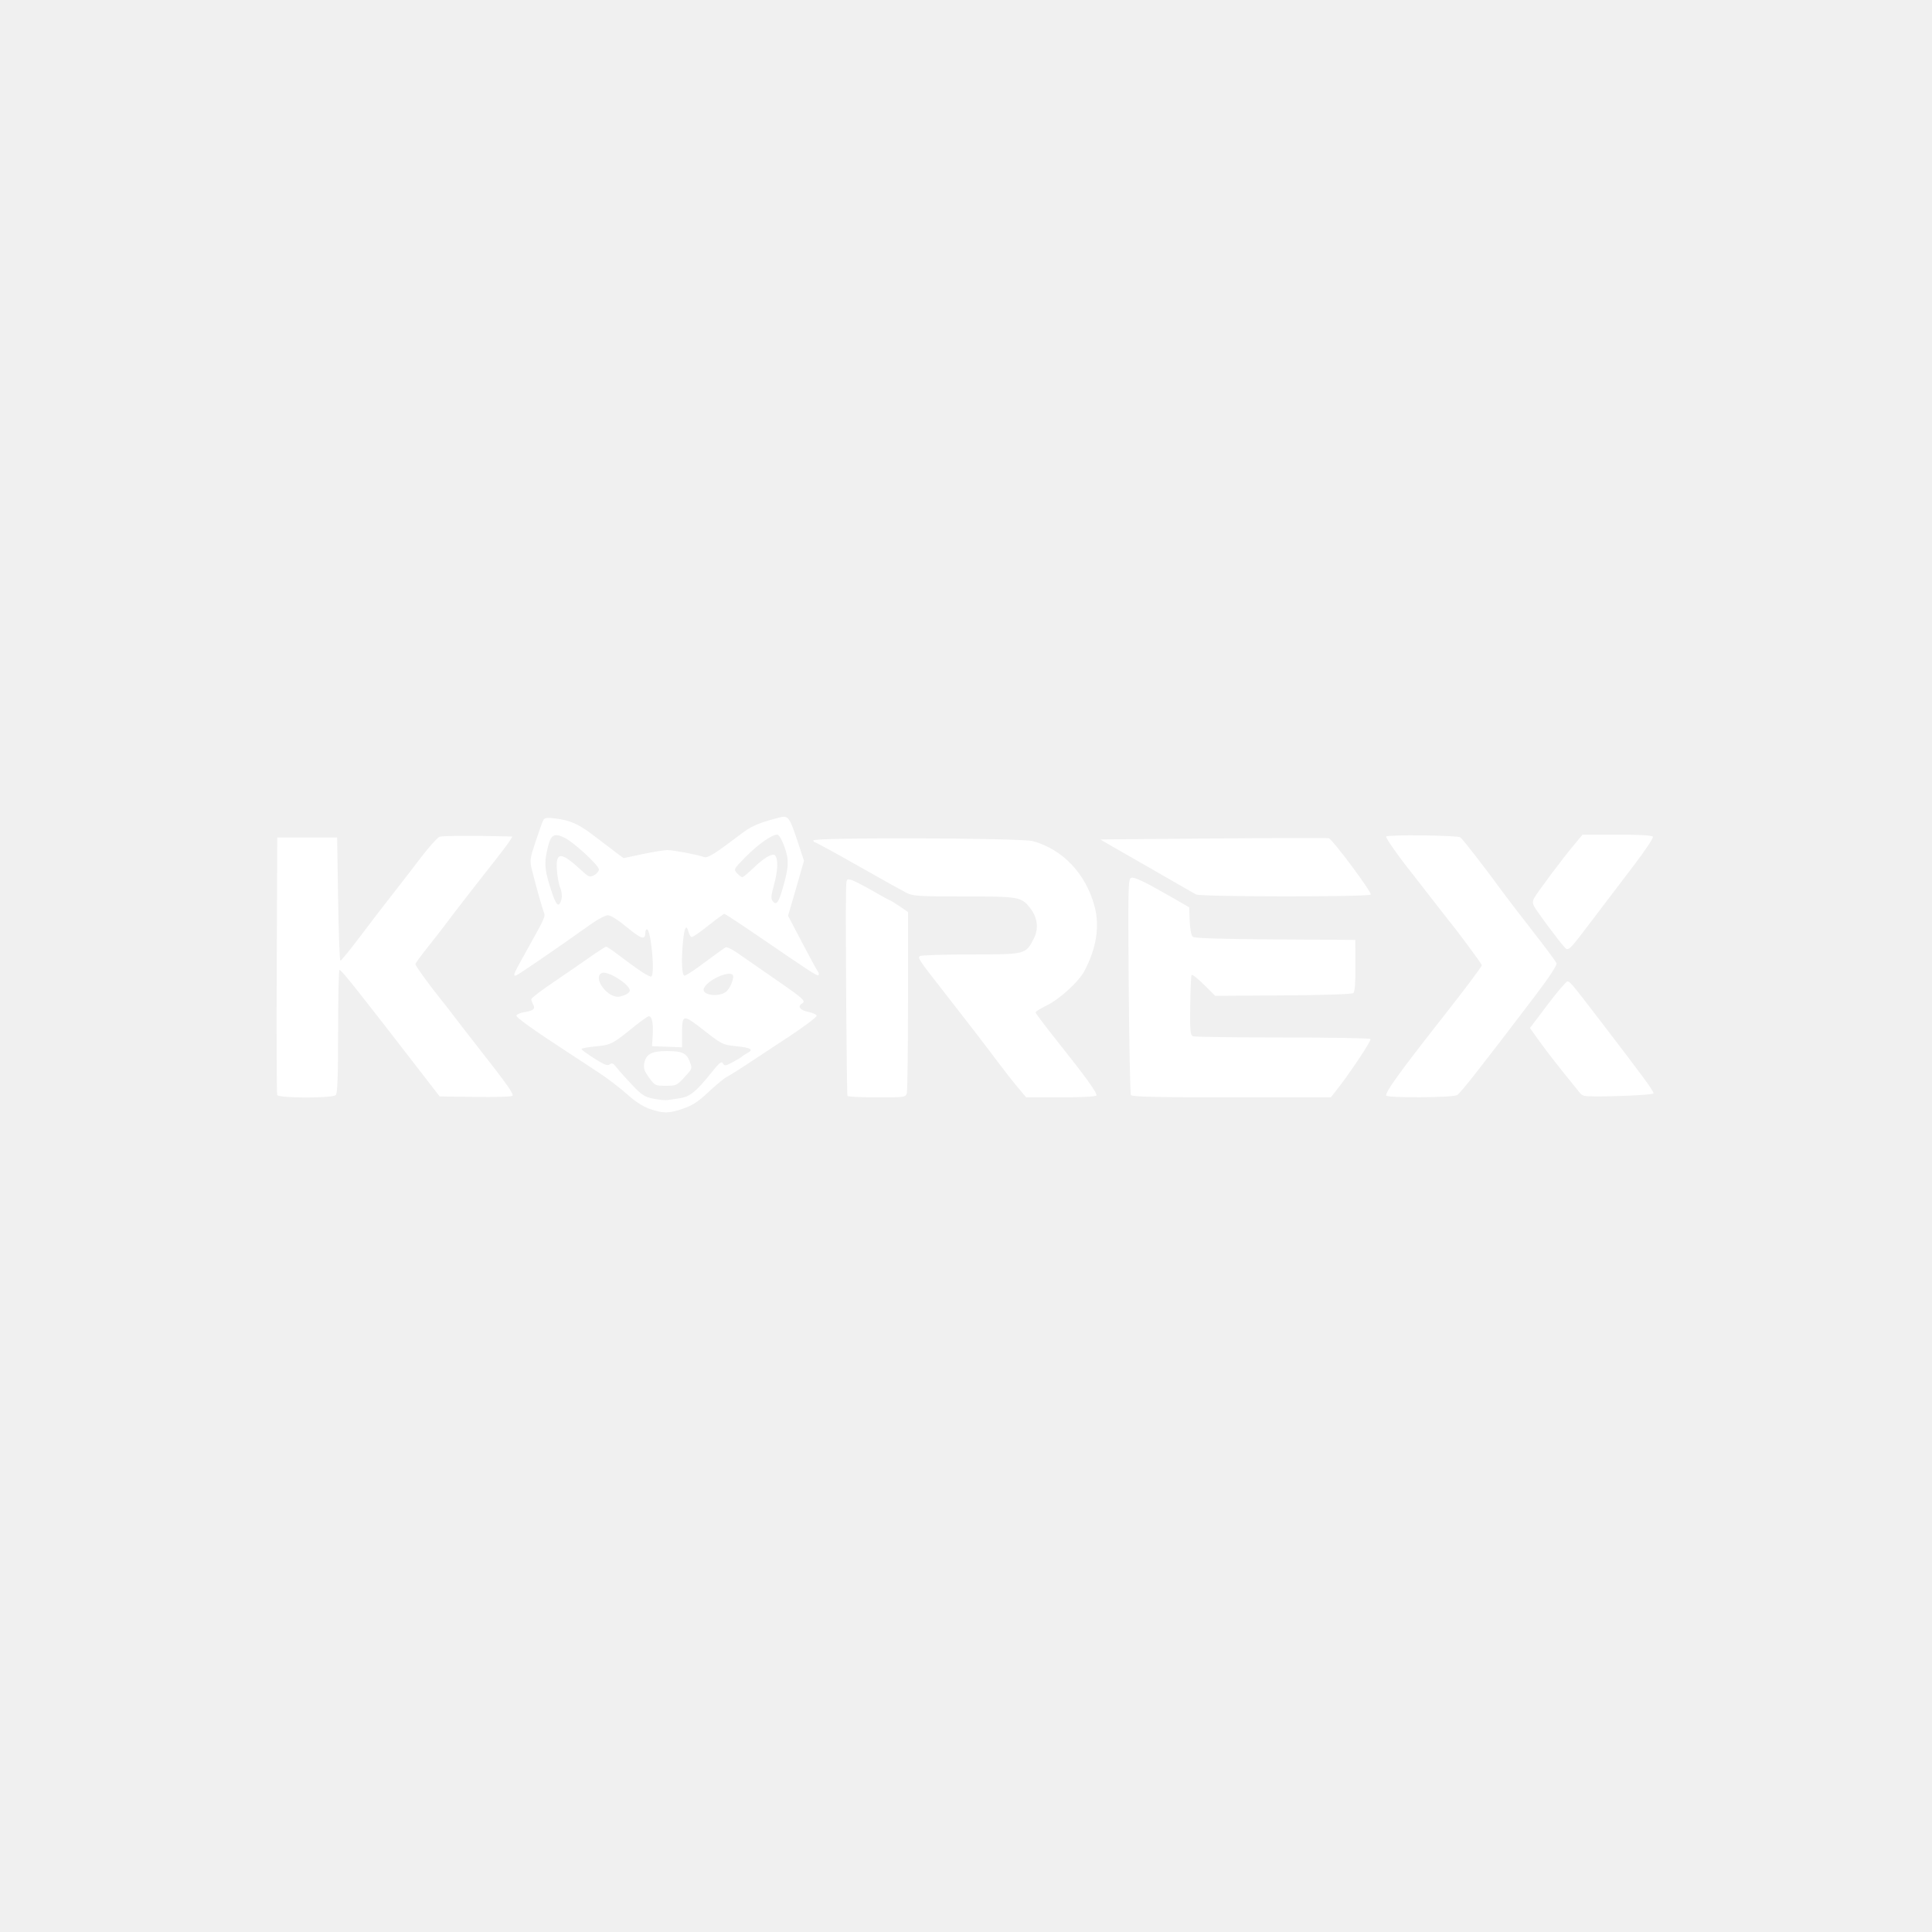
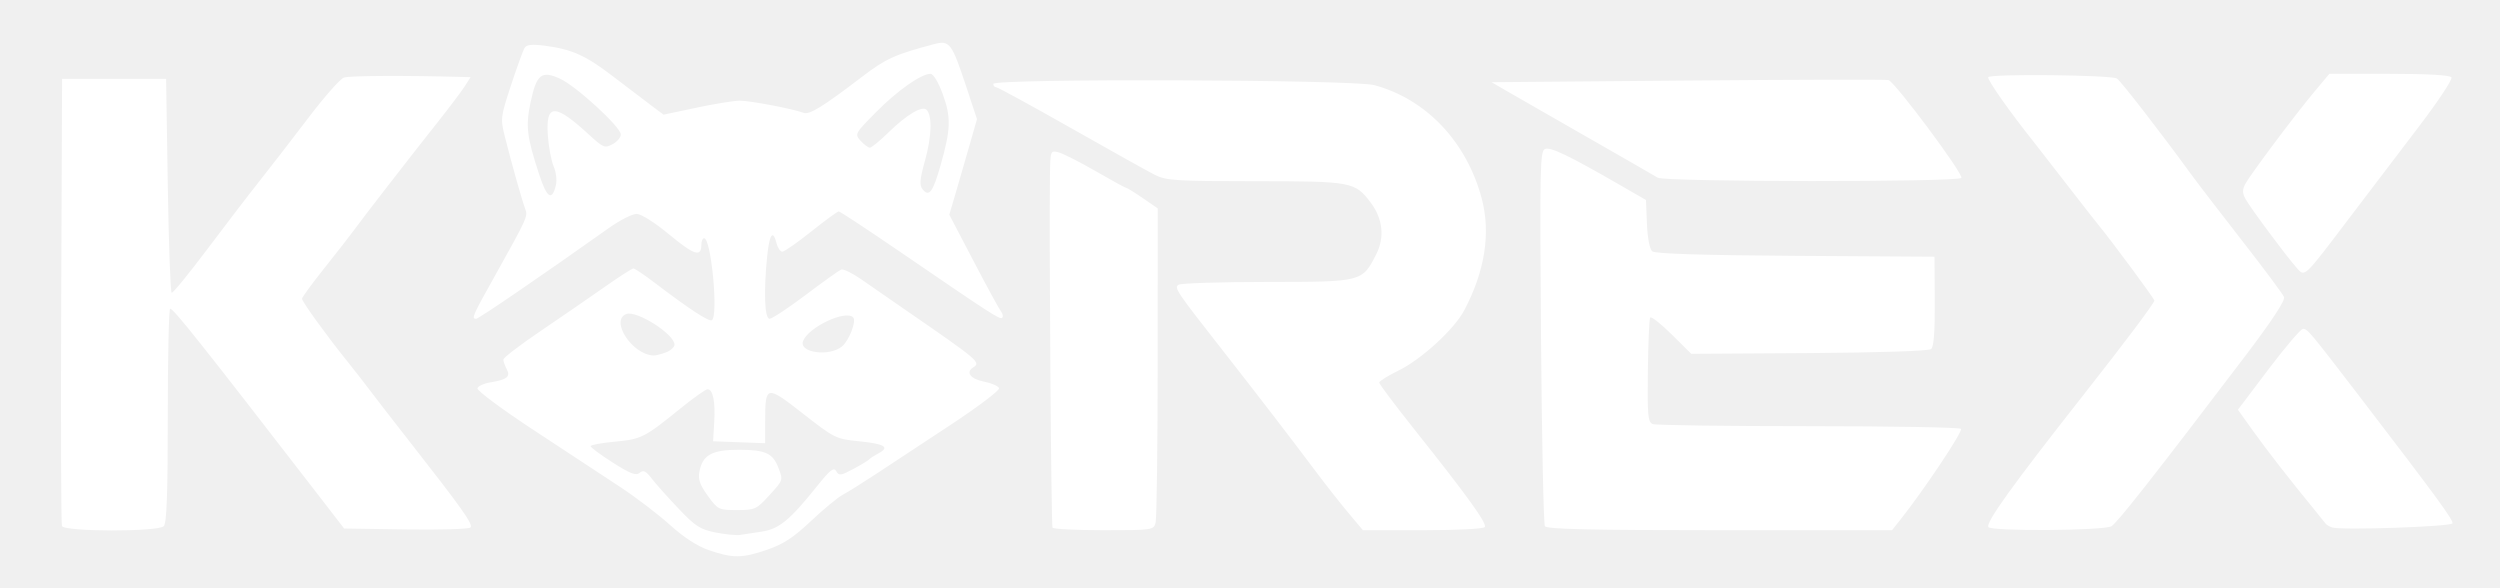
- <svg xmlns="http://www.w3.org/2000/svg" width="1000" height="1000" viewBox="0 0 1000 1000">
+ <svg xmlns="http://www.w3.org/2000/svg" viewBox="125 410 745 175">
  <g>
    <path d="M 336.22 573.94 C332.81,572.76 328.75,570.13 324.72,566.49 C321.30,563.39 314.67,558.33 310.00,555.24 C305.33,552.16 293.71,544.52 284.18,538.26 C274.61,531.98 267.05,526.36 267.27,525.70 C267.49,525.04 269.22,524.25 271.12,523.95 C276.11,523.13 277.21,522.25 276.00,520.01 C275.45,518.97 275.00,517.69 275.00,517.15 C275.00,516.60 280.06,512.73 286.25,508.54 C292.44,504.34 300.99,498.46 305.26,495.46 C309.52,492.46 313.35,490.00 313.76,490.00 C314.17,490.01 316.98,491.89 320.00,494.19 C330.39,502.10 336.27,505.95 337.13,505.42 C339.13,504.18 336.94,481.00 334.83,481.00 C334.37,481.00 334.00,481.87 334.00,482.94 C334.00,486.72 331.90,486.06 324.50,479.94 C320.05,476.26 316.08,473.75 314.69,473.75 C313.40,473.75 309.69,475.64 306.43,477.96 C286.67,491.99 267.65,505.00 266.89,505.00 C265.41,505.00 265.74,504.25 272.79,491.65 C282.08,475.01 282.36,474.38 281.54,472.32 C280.68,470.15 277.46,458.74 275.48,450.84 C274.10,445.33 274.15,444.94 277.30,435.34 C279.09,429.93 280.90,424.93 281.35,424.23 C281.92,423.31 283.60,423.14 287.32,423.62 C295.43,424.68 299.49,426.49 307.62,432.72 C311.78,435.90 316.88,439.78 318.96,441.34 L 322.74 444.17 L 332.58 442.09 C337.98,440.94 343.78,440.00 345.45,440.00 C348.53,440.00 361.41,442.45 364.42,443.61 C366.20,444.29 370.07,441.91 382.00,432.80 C388.99,427.47 391.67,426.25 403.28,423.17 C408.00,421.92 408.60,422.71 413.00,436.00 L 416.14 445.50 L 414.00 453.00 C412.82,457.12 410.97,463.53 409.88,467.24 L 407.89 473.98 L 415.09 487.74 C419.04,495.31 422.73,502.07 423.28,502.77 C423.83,503.47 424.00,504.33 423.65,504.68 C423.00,505.33 420.77,503.89 392.56,484.59 C383.24,478.22 375.31,473.00 374.94,473.00 C374.56,473.00 370.88,475.70 366.74,479.00 C362.61,482.30 358.73,485.00 358.13,485.00 C357.53,485.00 356.76,483.88 356.41,482.50 C355.36,478.31 354.32,479.68 353.64,486.15 C352.54,496.74 352.84,505.00 354.33,505.00 C355.06,505.00 359.89,501.81 365.08,497.90 C370.26,494.00 375.02,490.59 375.66,490.33 C376.30,490.07 379.00,491.38 381.66,493.24 C384.32,495.10 390.33,499.26 395.00,502.48 C416.78,517.49 417.40,518.02 415.00,519.50 C412.69,520.93 414.19,522.92 418.17,523.71 C420.47,524.16 422.52,525.05 422.73,525.68 C422.94,526.31 416.45,531.22 408.31,536.59 C400.16,541.96 390.17,548.54 386.09,551.23 C382.02,553.91 377.52,556.72 376.09,557.47 C374.67,558.22 370.44,561.72 366.70,565.24 C361.45,570.20 358.46,572.15 353.57,573.83 C346.14,576.38 343.34,576.40 336.22,573.94 ZM 352.00 568.42 C357.12,567.66 360.38,564.99 368.25,555.16 C372.37,550.00 373.48,549.11 374.21,550.41 C375.00,551.83 375.55,551.76 379.30,549.75 C381.61,548.51 383.72,547.23 384.00,546.90 C384.27,546.57 385.53,545.76 386.78,545.10 C390.27,543.26 388.68,542.27 380.97,541.50 C374.11,540.81 373.67,540.59 364.33,533.29 C353.37,524.72 353.04,524.78 353.02,535.29 L 353.00 542.08 L 345.25 541.79 L 337.50 541.50 L 337.84 535.82 C338.20,529.66 337.46,526.00 335.84,526.00 C335.28,526.00 331.58,528.63 327.61,531.85 C317.04,540.42 316.11,540.88 308.22,541.62 C304.25,541.99 301.00,542.59 301.00,542.96 C301.00,543.33 303.97,545.53 307.61,547.85 C312.82,551.17 314.52,551.82 315.62,550.90 C316.72,549.98 317.47,550.34 319.22,552.62 C320.44,554.21 324.03,558.23 327.20,561.56 C332.19,566.82 333.66,567.77 338.23,568.68 C341.13,569.25 344.40,569.58 345.50,569.41 C346.60,569.24 349.52,568.79 352.00,568.42 ZM 323.43 515.02 C324.85,514.49 326.00,513.44 326.00,512.70 C326.00,509.58 314.70,502.41 311.65,503.58 C306.73,505.47 313.32,515.60 319.68,515.94 C320.34,515.97 322.02,515.56 323.43,515.02 ZM 375.90 513.25 C378.05,511.48 380.30,505.63 379.24,504.58 C376.94,502.27 365.90,507.49 364.31,511.64 C362.98,515.10 372.12,516.37 375.90,513.25 ZM 290.63 465.32 C291.02,463.79 290.74,461.33 289.98,459.57 C289.26,457.88 288.48,453.69 288.25,450.25 C287.61,440.76 290.37,440.77 300.69,450.28 C304.75,454.02 305.23,454.21 307.53,452.98 C308.89,452.26 310.00,450.95 310.00,450.08 C310.01,447.85 296.63,435.59 291.83,433.42 C286.35,430.95 284.89,432.13 283.12,440.45 C281.61,447.54 281.97,450.67 285.65,461.92 C287.96,468.99 289.46,470.01 290.63,465.32 ZM 405.29 459.26 C408.34,448.54 408.46,444.96 405.96,438.11 C404.64,434.49 403.14,432.00 402.29,432.00 C399.51,432.00 392.43,436.98 386.06,443.42 C379.73,449.83 379.66,449.96 381.47,451.97 C382.48,453.08 383.72,454.00 384.22,454.00 C384.73,454.00 387.24,451.94 389.82,449.42 C395.16,444.19 399.82,441.42 401.10,442.70 C402.83,444.43 402.67,450.51 400.71,457.64 C399.04,463.70 398.92,465.20 400.01,466.51 C401.88,468.77 403.04,467.18 405.29,459.26 ZM 143.46 566.75 C143.20,566.06 143.10,535.80 143.24,499.50 L 143.50 433.50 L 159.00 433.50 L 174.50 433.50 L 175.00 465.25 C175.27,482.71 175.80,497.11 176.16,497.25 C176.52,497.39 181.21,491.65 186.59,484.50 C191.96,477.35 199.08,468.05 202.42,463.84 C205.77,459.62 212.32,451.14 217.00,444.98 C221.68,438.82 226.40,433.48 227.50,433.11 C229.12,432.55 245.61,432.47 262.37,432.92 L 265.23 433.00 L 263.47 435.75 C262.50,437.26 258.85,442.10 255.36,446.50 C247.12,456.89 233.05,475.03 230.50,478.57 C229.40,480.09 225.46,485.14 221.75,489.79 C218.04,494.44 215.00,498.59 215.00,499.02 C215.00,499.88 222.27,509.94 228.42,517.58 C230.66,520.37 233.62,524.16 235.00,526.01 C236.38,527.86 241.75,534.80 246.95,541.44 C262.74,561.59 266.09,566.31 265.20,567.20 C264.73,567.67 256.07,567.92 245.95,567.77 L 227.55 567.50 L 220.53 558.40 C184.81,512.16 176.74,502.00 175.71,502.00 C175.32,502.00 175.00,516.31 175.00,533.80 C175.00,557.20 174.68,565.92 173.80,566.80 C172.07,568.53 144.12,568.48 143.46,566.75 ZM 438.65 567.25 C438.24,566.57 437.61,480.65 437.89,462.14 C438.00,454.88 438.03,454.79 440.42,455.39 C441.75,455.72 446.73,458.25 451.50,461.00 C456.26,463.75 460.38,466.00 460.65,466.00 C460.92,466.00 463.13,467.37 465.57,469.05 L 470.00 472.10 L 469.99 517.80 C469.98,542.93 469.70,564.51 469.37,565.75 C468.78,567.96 468.47,568.00 453.94,568.00 C445.79,568.00 438.91,567.66 438.65,567.25 ZM 526.74 562.75 C524.31,559.86 519.64,553.90 516.35,549.50 C510.19,541.25 499.55,527.42 488.71,513.58 C475.54,496.78 474.83,495.72 476.20,494.85 C476.92,494.40 488.80,494.02 502.62,494.02 C531.02,494.00 530.91,494.03 535.13,485.75 C537.69,480.72 537.07,475.09 533.40,470.28 C528.74,464.17 527.80,464.00 499.00,464.00 C475.54,464.00 472.53,463.81 469.20,462.14 C467.17,461.11 455.87,454.81 444.11,448.14 C432.34,441.46 422.33,436.00 421.86,436.00 C421.39,436.00 421.00,435.55 421.00,435.00 C421.00,433.35 528.25,433.69 534.50,435.36 C549.96,439.49 562.05,452.23 566.55,469.13 C569.29,479.45 567.51,490.84 561.33,502.50 C558.34,508.15 548.53,517.13 541.75,520.43 C538.59,521.97 536.00,523.59 536.00,524.01 C536.00,524.44 540.78,530.80 546.63,538.15 C562.15,557.64 568.15,565.95 567.48,567.04 C567.13,567.60 559.38,568.00 549.02,568.00 L 531.15 568.00 L 526.74 562.75 ZM 585.38 566.81 C584.98,566.16 584.46,540.74 584.22,510.32 C583.83,459.75 583.93,454.96 585.43,454.39 C587.09,453.75 592.41,456.30 607.48,464.98 L 615.50 469.60 L 615.79 476.71 C615.97,480.99 616.60,484.25 617.38,484.90 C618.25,485.62 632.36,486.06 660.08,486.24 L 701.48 486.50 L 701.56 499.78 C701.62,508.77 701.27,513.36 700.48,514.02 C699.78,514.60 685.03,515.08 664.16,515.22 L 629.00 515.44 L 623.12 509.62 C619.89,506.42 617.02,504.18 616.75,504.65 C616.47,505.12 616.17,512.30 616.06,520.62 C615.90,533.83 616.08,535.82 617.52,536.37 C618.42,536.72 639.35,537.00 664.02,537.00 C688.70,537.00 709.11,537.36 709.38,537.80 C709.92,538.68 698.16,556.28 691.16,565.06 L 688.82 568.00 L 637.47 568.00 C598.92,568.00 585.94,567.70 585.38,566.81 ZM 717.54 567.07 C716.70,565.70 724.68,554.62 746.02,527.50 C758.41,511.76 767.00,500.32 767.00,499.56 C767.00,499.00 754.10,481.57 750.31,477.00 C749.62,476.17 745.23,470.55 740.54,464.50 C735.86,458.45 731.66,453.05 731.22,452.50 C724.00,443.48 717.09,433.66 717.50,433.00 C718.15,431.95 754.10,432.33 755.84,433.40 C756.98,434.10 768.80,449.36 778.00,461.99 C779.92,464.63 786.80,473.59 793.28,481.90 C799.76,490.20 805.33,497.69 805.65,498.53 C806.03,499.52 801.99,505.67 794.31,515.79 C767.13,551.58 755.75,566.06 754.17,566.84 C751.49,568.17 718.35,568.37 717.54,567.07 ZM 819.99 567.18 C819.17,566.92 818.28,566.39 818.00,566.00 C817.72,565.62 816.06,563.55 814.30,561.40 C807.45,553.06 800.58,544.24 796.33,538.30 L 791.90 532.10 L 801.00 520.05 C806.01,513.42 810.65,508.00 811.30,508.00 C812.64,508.00 813.34,508.85 828.03,528.00 C850.96,557.92 856.16,565.01 855.84,565.95 C855.49,566.95 822.78,568.08 819.99,567.18 ZM 809.37 489.77 C806.23,486.24 795.47,471.75 794.13,469.24 C793.21,467.53 793.20,466.49 794.09,464.83 C795.61,461.99 809.12,443.95 814.75,437.25 L 819.15 432.00 L 837.02 432.00 C848.54,432.00 855.11,432.38 855.54,433.06 C855.90,433.65 851.54,440.23 845.85,447.69 C840.16,455.15 830.85,467.39 825.17,474.88 C811.32,493.15 811.90,492.61 809.37,489.77 ZM 619.00 462.95 C618.17,462.43 608.72,457.00 598.00,450.88 C587.28,444.76 576.47,438.57 574.00,437.12 L 569.50 434.50 L 628.00 434.00 C660.17,433.73 687.07,433.66 687.77,433.86 C689.71,434.42 710.18,461.90 709.49,463.02 C708.69,464.31 621.07,464.24 619.00,462.95 ZM 335.93 557.75 C333.54,554.45 332.98,552.83 333.43,550.50 C334.38,545.54 337.23,544.00 345.36,544.03 C353.15,544.07 355.32,545.07 356.96,549.40 C358.40,553.17 358.46,553.00 354.12,557.75 C350.43,561.78 349.94,562.00 344.62,562.00 C339.17,562.00 338.92,561.88 335.93,557.75 Z" fill="#FFFFFF" />
  </g>
</svg>
